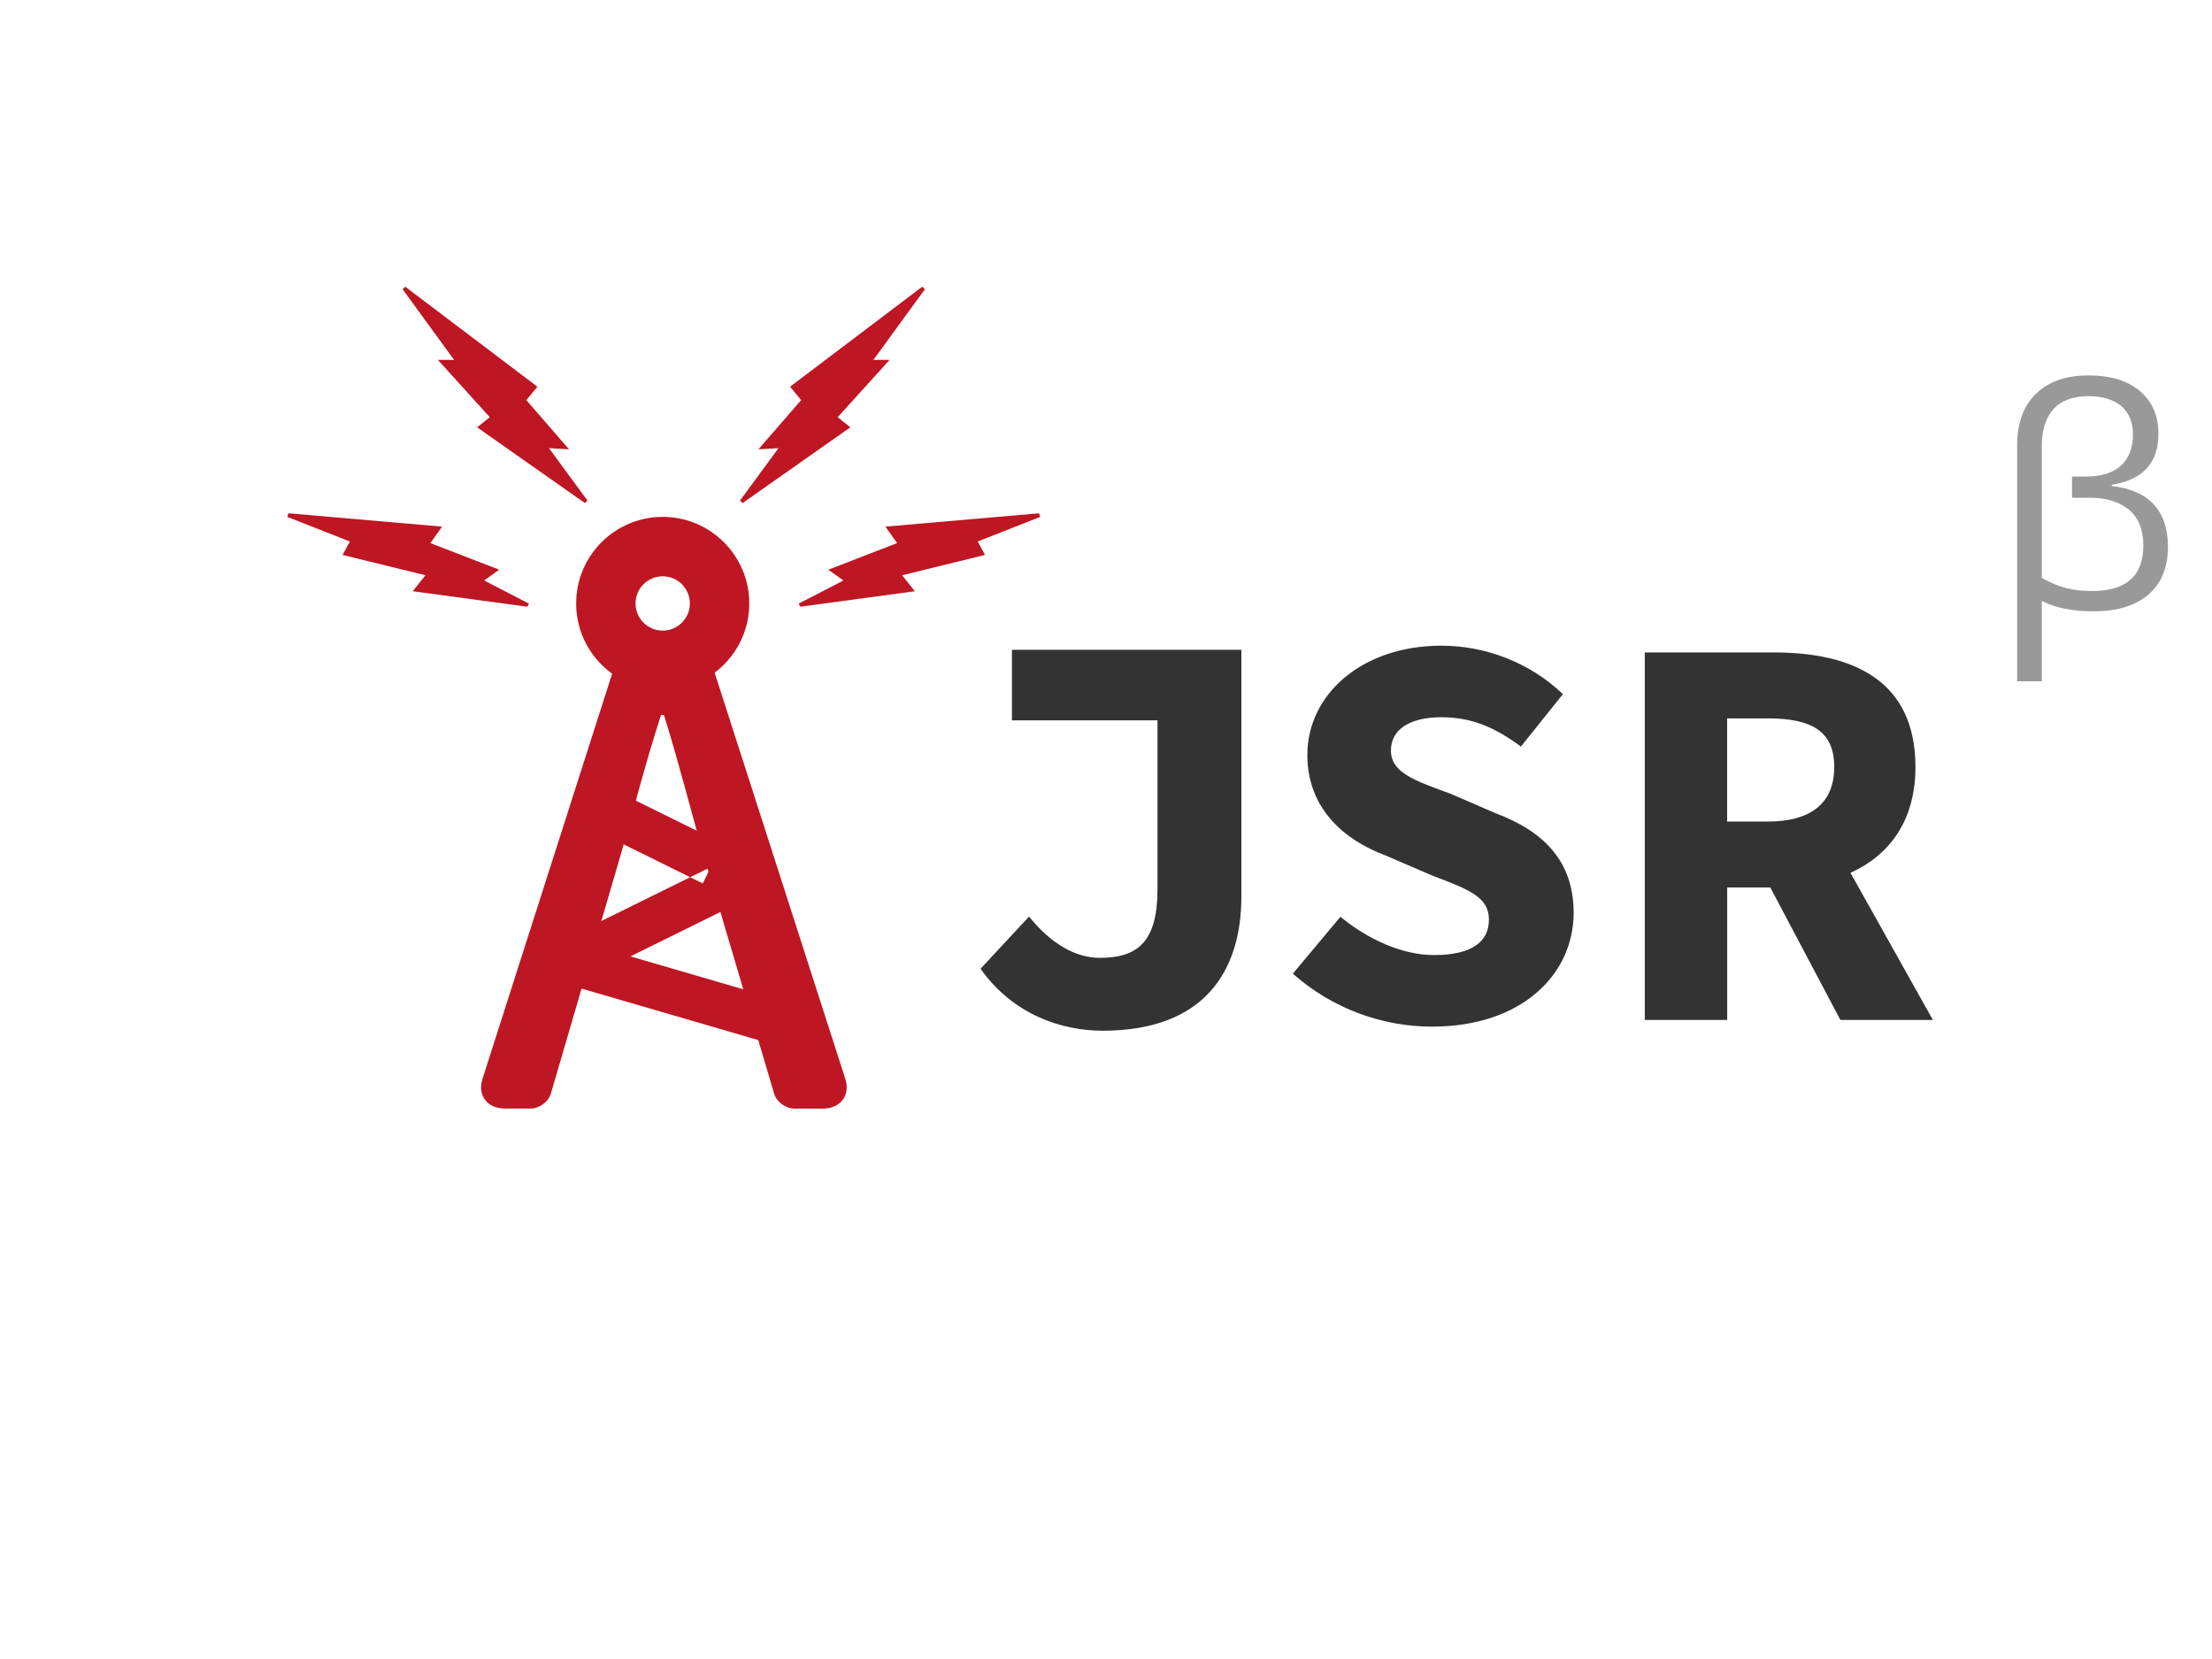
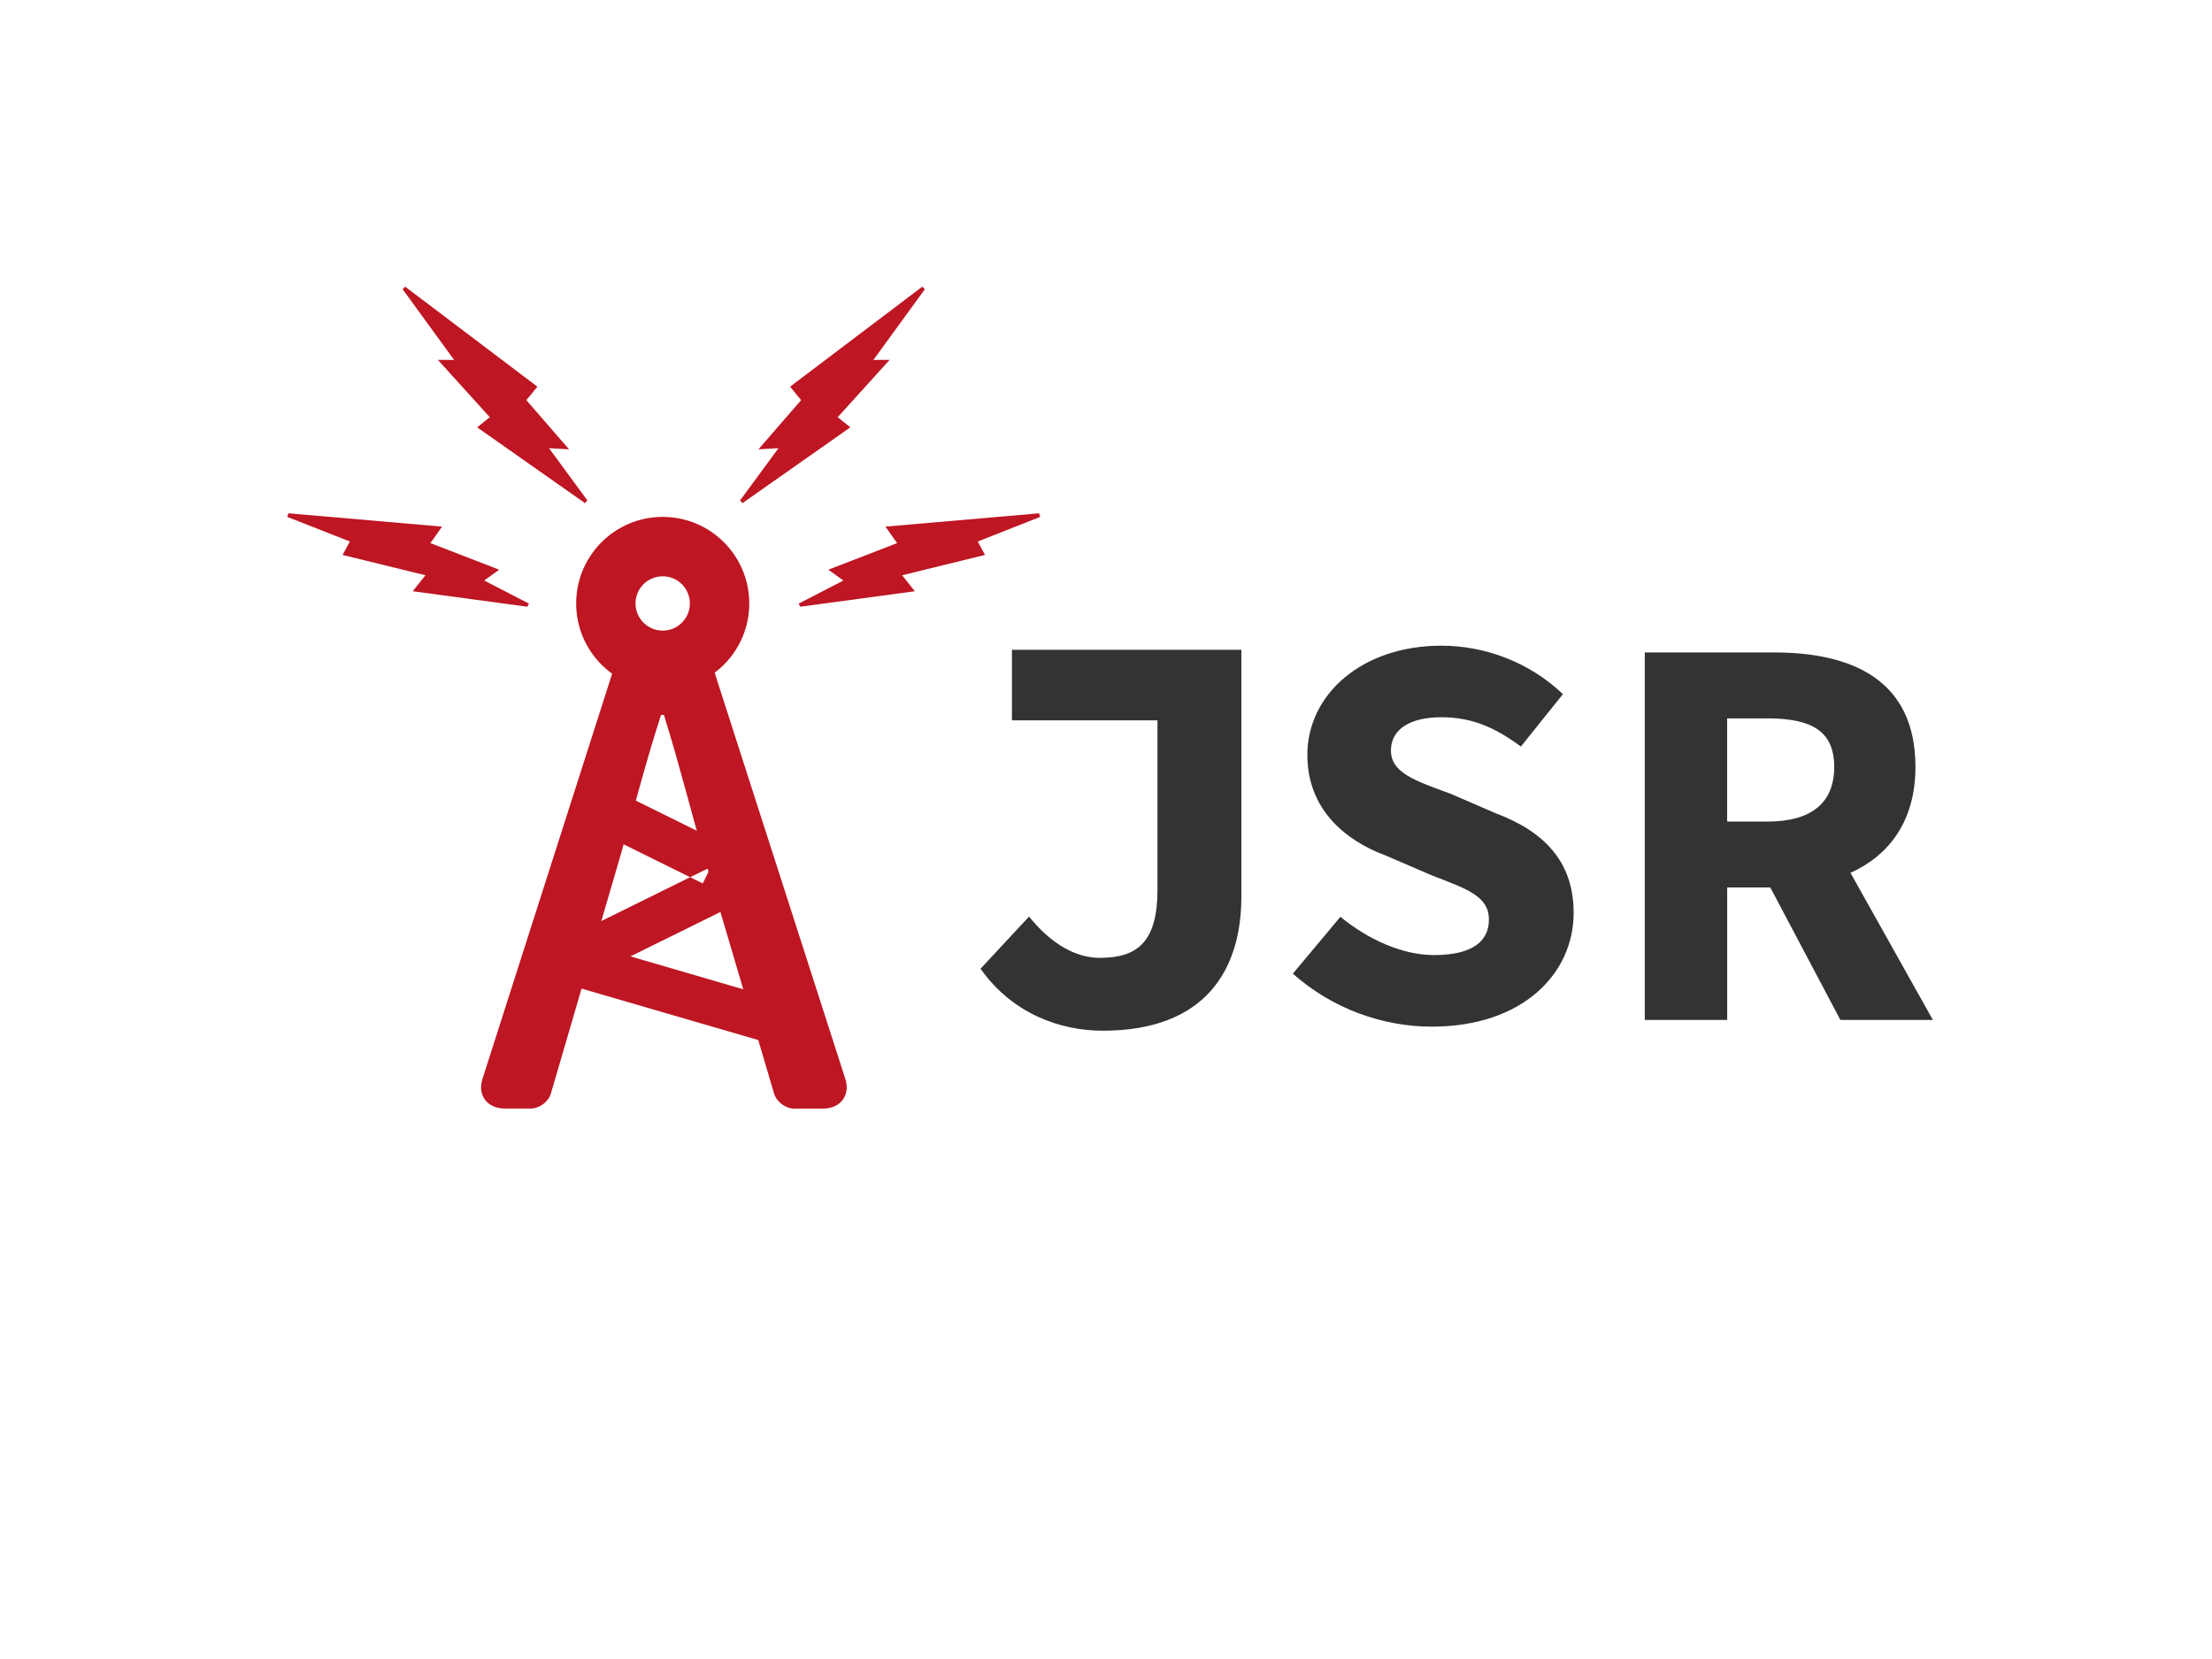
<svg xmlns="http://www.w3.org/2000/svg" xmlns:xlink="http://www.w3.org/1999/xlink" width="80" height="60" viewBox="0 0 80 60">
  <style>a { cursor: pointer; }</style>
  <a xlink:href="/" target="_top">
    <g id="Logo" fill="none" fill-rule="evenodd">
      <g id="Logo-Header-Beta-Abbr">
        <g id="BODY">
          <path d="M35.463 35.037c1.177 1.66 2.93 2.24 4.417 2.24 3.716 0 5.016-2.2 5.016-4.855V23.5h-8.298v2.552h5.264v6.12c0 1.87-.702 2.47-2.085 2.47-.887 0-1.775-.518-2.56-1.493l-1.754 1.886zm11.295.177c1.42 1.263 3.243 1.916 5.027 1.916 3.283 0 5.128-1.916 5.128-4.117 0-1.875-1.095-2.956-2.838-3.608l-1.6-.693c-1.278-.47-2.17-.754-2.17-1.57 0-.753.67-1.202 1.824-1.202 1.133 0 1.964.388 2.876 1.06l1.52-1.895c-1.195-1.142-2.796-1.753-4.398-1.753-2.86 0-4.845 1.753-4.845 3.954 0 1.936 1.338 3.077 2.817 3.628l1.703.733c1.277.49 2.047.755 2.047 1.59 0 .795-.608 1.284-1.986 1.284-1.156 0-2.392-.57-3.385-1.384l-1.723 2.06zm15.707-9.233h1.46c1.58 0 2.412.45 2.412 1.755s-.83 1.977-2.412 1.977h-1.46v-3.73zm7.44 10.906l-2.98-5.32c1.398-.63 2.35-1.875 2.35-3.83 0-3.16-2.31-4.14-5.107-4.14h-4.682v13.29h2.98v-4.79h1.56l2.534 4.79h3.344z" id="JAV-3" fill="#333" />
          <g id="Layer_2" fill="#BE1622">
            <path d="M20.487 33.932l.714 1.446 5.395-2.662-.713-1.446-5.393 2.662zM21.67 30.1l3.746 1.85.714-1.446-3.746-1.85-.714 1.447z" id="Shape" />
            <path d="M20.126 35.49l7.486 2.18.45-1.546-7.484-2.183-.452 1.55z" id="Shape" />
          </g>
          <path d="M23.968 18.694c-1.73 0-3.13 1.402-3.13 3.13 0 1.73 1.4 3.13 3.13 3.13 1.728 0 3.13-1.4 3.13-3.13 0-1.728-1.402-3.13-3.13-3.13zm0 4.113c-.543 0-.983-.44-.983-.983 0-.543.44-.982.983-.982.543 0 .982.44.982.982 0 .543-.44.983-.982.983z" id="Shape" fill="#BE1622" />
          <path d="M25.87 24.393c-.19-.593-.864-1.073-1.5-1.073h-.743c-.637 0-1.307.483-1.497 1.073l-4.68 14.625c-.19.594.168 1.074.814 1.074h.923c.318 0 .648-.24.737-.545l2.394-8.186c.574-1.944.965-3.583 1.59-5.504h.105c.598 1.92.99 3.56 1.563 5.506l2.42 8.187c.088.3.416.544.733.544h1.033c.638 0 1-.483.81-1.074l-4.705-14.625z" id="V_1_" fill="#BE1622" />
-           <text id="β" opacity=".5" font-family="Open Sans" font-size="11" fill="#333" transform="translate(17 10)">
-             <tspan x="55" y="12">β</tspan>
-           </text>
        </g>
        <g id="FLASHES" fill="#BE1622">
          <path d="M17.713 15.088l-.456.367 3.898 2.74.09-.094-1.39-1.893.726.043-1.545-1.78.4-.486-4.783-3.617-.09.094 1.86 2.555-.587-.002 1.88 2.076" id="Fill-19_3_">
            <animate attributeName="opacity" from="1" to="0" dur="1s" begin="overlay.mouseover" end="overlay.mouseout" repeatCount="indefinite" />
            <animateMotion from="0,0" to="-10,-10" dur="1s" begin="overlay.mouseover" end="overlay.mouseout" repeatCount="indefinite" />
          </path>
          <path d="M17.51 20.994l.544-.39-2.488-.962.422-.596-5.555-.482-.043.13 2.263.89-.263.486 2.997.735-.46.578 4.145.56.057-.113-1.62-.836" id="Fill-20_3_">
            <animate attributeName="opacity" from="1" to="0" dur="1s" begin="overlay.mouseover" end="overlay.mouseout" repeatCount="indefinite" />
            <animateMotion from="0,0" to="-10,-6" dur="1s" begin="overlay.mouseover" end="overlay.mouseout" repeatCount="indefinite" />
          </path>
          <path d="M30.297 15.088l.456.367-3.898 2.74-.09-.094 1.39-1.893-.726.043 1.545-1.78-.4-.486 4.782-3.617.092.094-1.86 2.555.586-.002-1.88 2.076" id="Fill-19_2_">
            <animate attributeName="opacity" from="1" to="0" dur="1s" begin="overlay.mouseover" end="overlay.mouseout" repeatCount="indefinite" />
            <animateMotion from="0,0" to="10,-10" dur="1s" begin="overlay.mouseover" end="overlay.mouseout" repeatCount="indefinite" />
          </path>
          <path d="M30.502 20.994l-.545-.39 2.488-.962-.422-.596 5.555-.482.043.13-2.26.89.262.486-2.996.735.46.578-4.145.56-.057-.113 1.62-.836" id="Fill-20_2_">
            <animate attributeName="opacity" from="1" to="0" dur="1s" begin="overlay.mouseover" end="overlay.mouseout" repeatCount="indefinite" />
            <animateMotion from="0,0" to="10,-6" dur="1s" begin="overlay.mouseover" end="overlay.mouseout" repeatCount="indefinite" />
          </path>
        </g>
      </g>
    </g>
    <path id="overlay" pointer-events="all" fill="none" d="M0 0h80v60H0z" />
  </a>
</svg>
